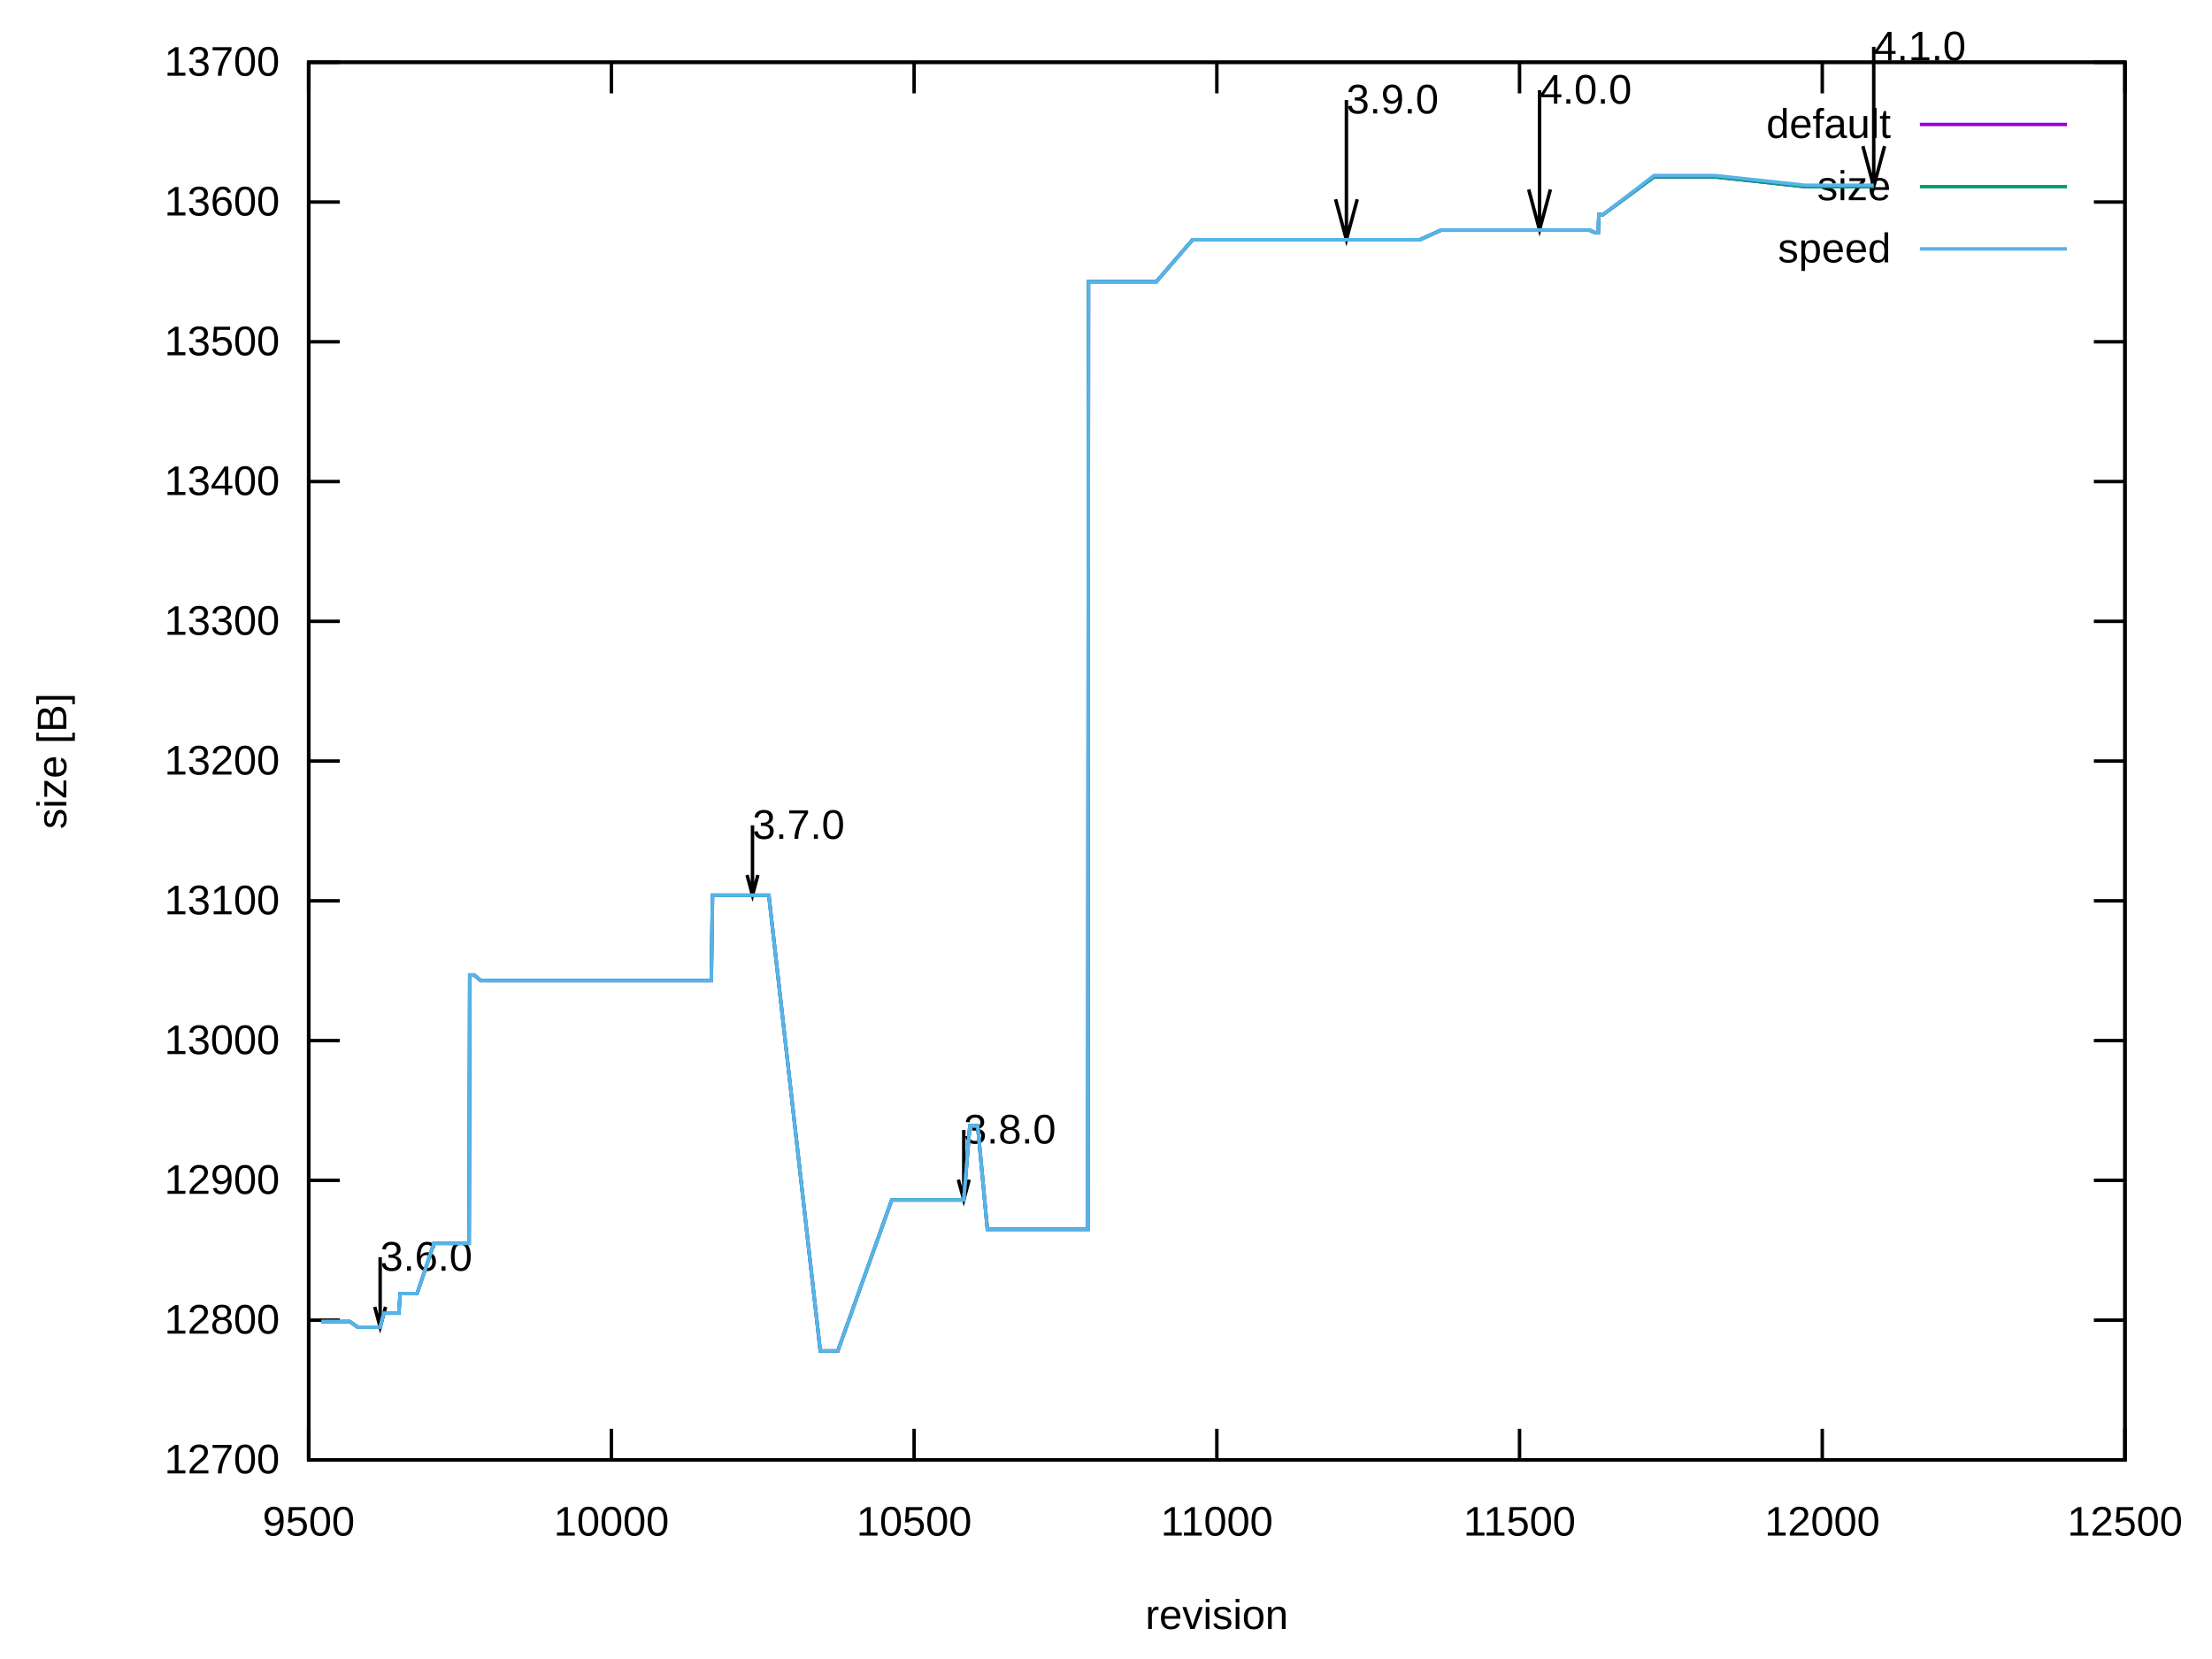
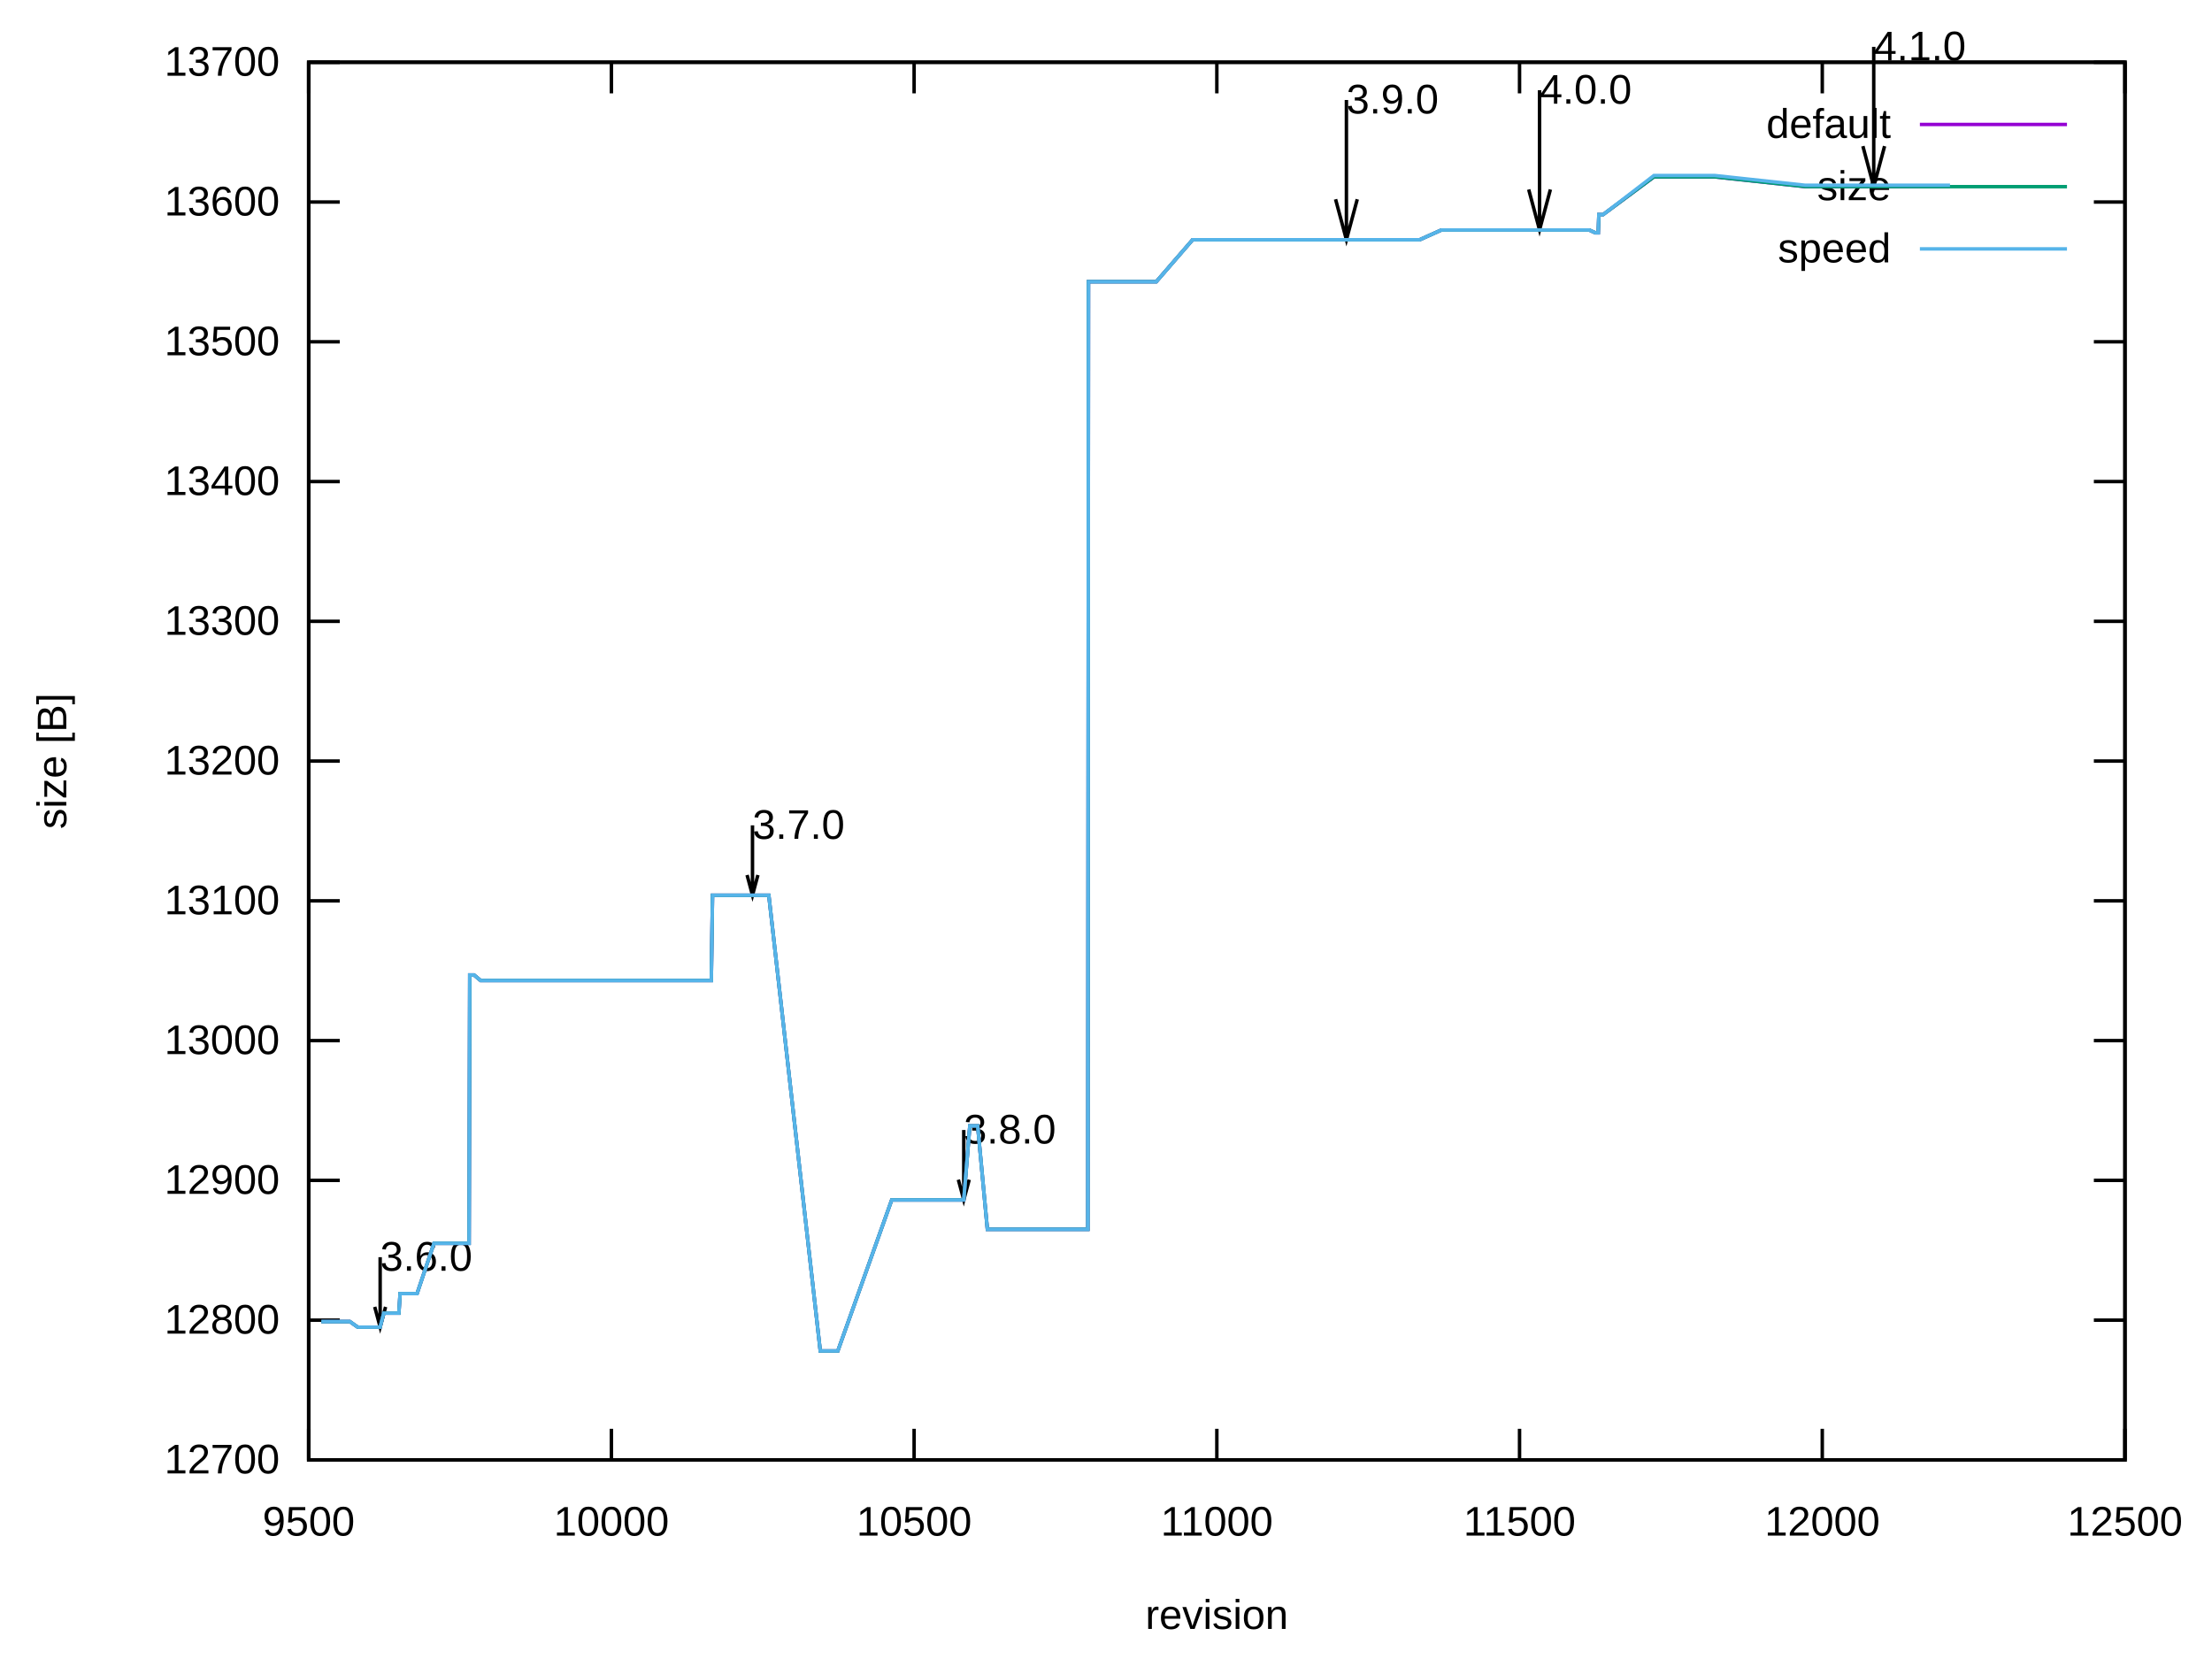
<svg xmlns="http://www.w3.org/2000/svg" xmlns:xlink="http://www.w3.org/1999/xlink" width="640" height="480" viewBox="0 0 640 480">
  <g id="gnuplot_canvas">
    <rect x="0" y="0" width="640" height="480" fill="none" />
    <defs>
      <circle id="gpDot" r="0.5" stroke-width="0.5" stroke="currentColor" />
      <path id="gpPt0" stroke-width="0.222" stroke="currentColor" d="M-1,0 h2 M0,-1 v2" />
      <path id="gpPt1" stroke-width="0.222" stroke="currentColor" d="M-1,-1 L1,1 M1,-1 L-1,1" />
      <path id="gpPt2" stroke-width="0.222" stroke="currentColor" d="M-1,0 L1,0 M0,-1 L0,1 M-1,-1 L1,1 M-1,1 L1,-1" />
      <rect id="gpPt3" stroke-width="0.222" stroke="currentColor" x="-1" y="-1" width="2" height="2" />
      <rect id="gpPt4" stroke-width="0.222" stroke="currentColor" fill="currentColor" x="-1" y="-1" width="2" height="2" />
      <circle id="gpPt5" stroke-width="0.222" stroke="currentColor" cx="0" cy="0" r="1" />
      <use xlink:href="#gpPt5" id="gpPt6" fill="currentColor" stroke="none" />
      <path id="gpPt7" stroke-width="0.222" stroke="currentColor" d="M0,-1.33 L-1.33,0.67 L1.33,0.67 z" />
      <use xlink:href="#gpPt7" id="gpPt8" fill="currentColor" stroke="none" />
      <use xlink:href="#gpPt7" id="gpPt9" stroke="currentColor" transform="rotate(180)" />
      <use xlink:href="#gpPt9" id="gpPt10" fill="currentColor" stroke="none" />
      <use xlink:href="#gpPt3" id="gpPt11" stroke="currentColor" transform="rotate(45)" />
      <use xlink:href="#gpPt11" id="gpPt12" fill="currentColor" stroke="none" />
      <path id="gpPt13" stroke-width="0.222" stroke="currentColor" d="M0,1.330 L1.265,0.411 L0.782,-1.067 L-0.782,-1.076 L-1.265,0.411 z" />
      <use xlink:href="#gpPt13" id="gpPt14" fill="currentColor" stroke="none" />
      <filter id="textbox" filterUnits="objectBoundingBox" x="0" y="0" height="1" width="1">
        <feFlood flood-color="white" flood-opacity="1" result="bgnd" />
        <feComposite in="SourceGraphic" in2="bgnd" operator="atop" />
      </filter>
      <filter id="greybox" filterUnits="objectBoundingBox" x="0" y="0" height="1" width="1">
        <feFlood flood-color="lightgrey" flood-opacity="1" result="grey" />
        <feComposite in="SourceGraphic" in2="grey" operator="atop" />
      </filter>
    </defs>
    <g fill="none" color="white" stroke="currentColor" stroke-width="1.00" stroke-linecap="butt" stroke-linejoin="miter">
</g>
    <g fill="none" color="black" stroke="currentColor" stroke-width="1.00" stroke-linecap="butt" stroke-linejoin="miter">
      <path stroke="black" d="M89.31,422.40 L98.31,422.40 M614.82,422.40 L605.82,422.40  " />
      <g transform="translate(80.92,426.30)" stroke="none" fill="black" font-family="Arial" font-size="12.00" text-anchor="end">
        <text>
          <tspan font-family="Arial"> 12700</tspan>
        </text>
      </g>
    </g>
    <g fill="none" color="black" stroke="currentColor" stroke-width="1.00" stroke-linecap="butt" stroke-linejoin="miter">
      <path stroke="black" d="M89.31,381.96 L98.31,381.96 M614.82,381.96 L605.82,381.96  " />
      <g transform="translate(80.92,385.86)" stroke="none" fill="black" font-family="Arial" font-size="12.00" text-anchor="end">
        <text>
          <tspan font-family="Arial"> 12800</tspan>
        </text>
      </g>
    </g>
    <g fill="none" color="black" stroke="currentColor" stroke-width="1.00" stroke-linecap="butt" stroke-linejoin="miter">
      <path stroke="black" d="M89.31,341.52 L98.31,341.52 M614.82,341.52 L605.82,341.52  " />
      <g transform="translate(80.92,345.42)" stroke="none" fill="black" font-family="Arial" font-size="12.00" text-anchor="end">
        <text>
          <tspan font-family="Arial"> 12900</tspan>
        </text>
      </g>
    </g>
    <g fill="none" color="black" stroke="currentColor" stroke-width="1.00" stroke-linecap="butt" stroke-linejoin="miter">
      <path stroke="black" d="M89.31,301.08 L98.31,301.08 M614.82,301.08 L605.82,301.08  " />
      <g transform="translate(80.92,304.98)" stroke="none" fill="black" font-family="Arial" font-size="12.00" text-anchor="end">
        <text>
          <tspan font-family="Arial"> 13000</tspan>
        </text>
      </g>
    </g>
    <g fill="none" color="black" stroke="currentColor" stroke-width="1.00" stroke-linecap="butt" stroke-linejoin="miter">
      <path stroke="black" d="M89.31,260.64 L98.31,260.64 M614.82,260.64 L605.82,260.64  " />
      <g transform="translate(80.92,264.54)" stroke="none" fill="black" font-family="Arial" font-size="12.00" text-anchor="end">
        <text>
          <tspan font-family="Arial"> 13100</tspan>
        </text>
      </g>
    </g>
    <g fill="none" color="black" stroke="currentColor" stroke-width="1.00" stroke-linecap="butt" stroke-linejoin="miter">
      <path stroke="black" d="M89.31,220.20 L98.31,220.20 M614.82,220.20 L605.82,220.20  " />
      <g transform="translate(80.92,224.10)" stroke="none" fill="black" font-family="Arial" font-size="12.00" text-anchor="end">
        <text>
          <tspan font-family="Arial"> 13200</tspan>
        </text>
      </g>
    </g>
    <g fill="none" color="black" stroke="currentColor" stroke-width="1.00" stroke-linecap="butt" stroke-linejoin="miter">
      <path stroke="black" d="M89.31,179.77 L98.31,179.77 M614.82,179.77 L605.82,179.77  " />
      <g transform="translate(80.92,183.67)" stroke="none" fill="black" font-family="Arial" font-size="12.00" text-anchor="end">
        <text>
          <tspan font-family="Arial"> 13300</tspan>
        </text>
      </g>
    </g>
    <g fill="none" color="black" stroke="currentColor" stroke-width="1.00" stroke-linecap="butt" stroke-linejoin="miter">
      <path stroke="black" d="M89.31,139.33 L98.31,139.33 M614.82,139.33 L605.82,139.33  " />
      <g transform="translate(80.92,143.23)" stroke="none" fill="black" font-family="Arial" font-size="12.00" text-anchor="end">
        <text>
          <tspan font-family="Arial"> 13400</tspan>
        </text>
      </g>
    </g>
    <g fill="none" color="black" stroke="currentColor" stroke-width="1.00" stroke-linecap="butt" stroke-linejoin="miter">
      <path stroke="black" d="M89.31,98.89 L98.31,98.89 M614.82,98.89 L605.82,98.89  " />
      <g transform="translate(80.92,102.79)" stroke="none" fill="black" font-family="Arial" font-size="12.00" text-anchor="end">
        <text>
          <tspan font-family="Arial"> 13500</tspan>
        </text>
      </g>
    </g>
    <g fill="none" color="black" stroke="currentColor" stroke-width="1.00" stroke-linecap="butt" stroke-linejoin="miter">
      <path stroke="black" d="M89.31,58.45 L98.31,58.45 M614.82,58.45 L605.82,58.45  " />
      <g transform="translate(80.92,62.35)" stroke="none" fill="black" font-family="Arial" font-size="12.00" text-anchor="end">
        <text>
          <tspan font-family="Arial"> 13600</tspan>
        </text>
      </g>
    </g>
    <g fill="none" color="black" stroke="currentColor" stroke-width="1.00" stroke-linecap="butt" stroke-linejoin="miter">
      <path stroke="black" d="M89.31,18.01 L98.31,18.01 M614.82,18.01 L605.82,18.01  " />
      <g transform="translate(80.92,21.91)" stroke="none" fill="black" font-family="Arial" font-size="12.00" text-anchor="end">
        <text>
          <tspan font-family="Arial"> 13700</tspan>
        </text>
      </g>
    </g>
    <g fill="none" color="black" stroke="currentColor" stroke-width="1.00" stroke-linecap="butt" stroke-linejoin="miter">
      <path stroke="black" d="M89.31,422.40 L89.31,413.40 M89.31,18.01 L89.31,27.01  " />
      <g transform="translate(89.31,444.30)" stroke="none" fill="black" font-family="Arial" font-size="12.00" text-anchor="middle">
        <text>
          <tspan font-family="Arial"> 9500</tspan>
        </text>
      </g>
    </g>
    <g fill="none" color="black" stroke="currentColor" stroke-width="1.00" stroke-linecap="butt" stroke-linejoin="miter">
      <path stroke="black" d="M176.90,422.40 L176.90,413.40 M176.90,18.01 L176.90,27.01  " />
      <g transform="translate(176.90,444.30)" stroke="none" fill="black" font-family="Arial" font-size="12.00" text-anchor="middle">
        <text>
          <tspan font-family="Arial"> 10000</tspan>
        </text>
      </g>
    </g>
    <g fill="none" color="black" stroke="currentColor" stroke-width="1.00" stroke-linecap="butt" stroke-linejoin="miter">
      <path stroke="black" d="M264.48,422.40 L264.48,413.40 M264.48,18.01 L264.48,27.01  " />
      <g transform="translate(264.48,444.30)" stroke="none" fill="black" font-family="Arial" font-size="12.00" text-anchor="middle">
        <text>
          <tspan font-family="Arial"> 10500</tspan>
        </text>
      </g>
    </g>
    <g fill="none" color="black" stroke="currentColor" stroke-width="1.00" stroke-linecap="butt" stroke-linejoin="miter">
      <path stroke="black" d="M352.07,422.40 L352.07,413.40 M352.07,18.01 L352.07,27.01  " />
      <g transform="translate(352.07,444.30)" stroke="none" fill="black" font-family="Arial" font-size="12.00" text-anchor="middle">
        <text>
          <tspan font-family="Arial"> 11000</tspan>
        </text>
      </g>
    </g>
    <g fill="none" color="black" stroke="currentColor" stroke-width="1.00" stroke-linecap="butt" stroke-linejoin="miter">
      <path stroke="black" d="M439.65,422.40 L439.65,413.40 M439.65,18.01 L439.65,27.01  " />
      <g transform="translate(439.65,444.30)" stroke="none" fill="black" font-family="Arial" font-size="12.00" text-anchor="middle">
        <text>
          <tspan font-family="Arial"> 11500</tspan>
        </text>
      </g>
    </g>
    <g fill="none" color="black" stroke="currentColor" stroke-width="1.00" stroke-linecap="butt" stroke-linejoin="miter">
      <path stroke="black" d="M527.24,422.40 L527.24,413.40 M527.24,18.01 L527.24,27.01  " />
      <g transform="translate(527.24,444.30)" stroke="none" fill="black" font-family="Arial" font-size="12.00" text-anchor="middle">
        <text>
          <tspan font-family="Arial"> 12000</tspan>
        </text>
      </g>
    </g>
    <g fill="none" color="black" stroke="currentColor" stroke-width="1.00" stroke-linecap="butt" stroke-linejoin="miter">
      <path stroke="black" d="M614.82,422.40 L614.82,413.40 M614.82,18.01 L614.82,27.01  " />
      <g transform="translate(614.82,444.30)" stroke="none" fill="black" font-family="Arial" font-size="12.00" text-anchor="middle">
        <text>
          <tspan font-family="Arial"> 12500</tspan>
        </text>
      </g>
    </g>
    <g fill="none" color="black" stroke="currentColor" stroke-width="1.00" stroke-linecap="butt" stroke-linejoin="miter">
</g>
    <g fill="none" color="black" stroke="currentColor" stroke-width="1.00" stroke-linecap="butt" stroke-linejoin="miter">
      <path stroke="black" d="M89.31,18.01 L89.31,422.40 L614.82,422.40 L614.82,18.01 L89.31,18.01 Z  " />
      <g transform="translate(109.98,367.66)" stroke="none" fill="black" font-family="Arial" font-size="12.00" text-anchor="start">
        <text>
          <tspan font-family="Arial">3.6.0</tspan>
        </text>
      </g>
      <g transform="translate(217.71,242.71)" stroke="none" fill="black" font-family="Arial" font-size="12.00" text-anchor="start">
        <text>
          <tspan font-family="Arial">3.7.0</tspan>
        </text>
      </g>
      <g transform="translate(278.84,330.86)" stroke="none" fill="black" font-family="Arial" font-size="12.00" text-anchor="start">
        <text>
          <tspan font-family="Arial">3.8.0</tspan>
        </text>
      </g>
      <g transform="translate(389.55,32.83)" stroke="none" fill="black" font-family="Arial" font-size="12.00" text-anchor="start">
        <text>
          <tspan font-family="Arial">3.9.0</tspan>
        </text>
      </g>
      <g transform="translate(445.43,30.00)" stroke="none" fill="black" font-family="Arial" font-size="12.00" text-anchor="start">
        <text>
          <tspan font-family="Arial">4.0.0</tspan>
        </text>
      </g>
      <g transform="translate(542.12,17.46)" stroke="none" fill="black" font-family="Arial" font-size="12.00" text-anchor="start">
        <text>
          <tspan font-family="Arial">4.1.0</tspan>
        </text>
      </g>
      <path stroke="black" d="M108.42,378.12 L109.99,383.97 L111.56,378.12 M109.99,363.75 L109.99,383.97 M216.15,253.17 L217.72,259.02 L219.29,253.17   M217.72,238.80 L217.72,259.02 M277.28,341.32 L278.85,347.17 L280.42,341.32 M278.85,326.95 L278.85,347.17 M386.42,57.65   L389.56,69.36 L392.70,57.65 M389.56,28.92 L389.56,69.36 M442.30,54.82 L445.44,66.53 L448.58,54.82 M445.44,26.09   L445.44,66.53 M538.99,42.28 L542.13,53.99 L545.27,42.28 M542.13,13.55 L542.13,53.99  " />
    </g>
    <g fill="none" color="black" stroke="currentColor" stroke-width="1.00" stroke-linecap="butt" stroke-linejoin="miter">
      <g transform="translate(19.18,220.21) rotate(270)" stroke="none" fill="black" font-family="Arial" font-size="12.00" text-anchor="middle">
        <text>
          <tspan font-family="Arial">size [B]</tspan>
        </text>
      </g>
    </g>
    <g fill="none" color="black" stroke="currentColor" stroke-width="1.00" stroke-linecap="butt" stroke-linejoin="miter">
      <g transform="translate(352.06,471.30)" stroke="none" fill="black" font-family="Arial" font-size="12.00" text-anchor="middle">
        <text>
          <tspan font-family="Arial">revision</tspan>
        </text>
      </g>
    </g>
    <g fill="none" color="black" stroke="currentColor" stroke-width="1.00" stroke-linecap="butt" stroke-linejoin="miter">
</g>
    <g id="gnuplot_plot_1">
      <g fill="none" color="black" stroke="currentColor" stroke-width="1.00" stroke-linecap="butt" stroke-linejoin="miter">
        <g transform="translate(547.09,39.91)" stroke="none" fill="black" font-family="Arial" font-size="12.00" text-anchor="end">
          <text>
            <tspan font-family="Arial">default</tspan>
          </text>
        </g>
      </g>
      <g fill="none" color="black" stroke="currentColor" stroke-width="1.00" stroke-linecap="butt" stroke-linejoin="miter">
-         <path stroke="rgb(148,   0, 211)" d="M555.48,36.01 L598.04,36.01 M92.99,382.37 L96.32,382.37 L98.07,382.37 L101.22,382.37 L103.50,383.98 L104.90,383.98   L106.13,383.98 L107.00,383.98 L107.18,383.98 L107.35,383.98 L107.53,383.98 L109.98,383.98 L111.03,379.94 L112.43,379.94   L112.96,379.94 L113.13,379.94 L113.31,379.94 L113.48,379.94 L113.83,379.94 L114.71,379.94 L114.88,379.94 L115.41,379.94   L115.76,374.28 L116.11,374.28 L116.29,374.28 L117.16,374.28 L117.69,374.28 L118.04,374.28 L118.21,374.28 L118.39,374.28   L120.67,374.28 L125.57,359.72 L129.60,359.72 L131.35,359.72 L132.58,359.72 L133.28,359.72 L135.03,359.72 L135.55,359.72   L135.73,359.72 L135.91,282.08 L136.08,282.08 L137.13,282.08 L139.06,283.69 L140.11,283.69 L140.28,283.69 L140.63,283.69   L141.34,283.69 L142.39,283.69 L143.09,283.69 L143.26,283.69 L144.49,283.69 L145.01,283.69 L145.19,283.69 L145.36,283.69   L147.12,283.69 L147.47,283.69 L148.17,283.69 L155.70,283.69 L167.96,283.69 L168.66,283.69 L169.01,283.69 L169.19,283.69   L170.06,283.69 L170.24,283.69 L170.59,283.69 L170.76,283.69 L171.46,283.69 L172.69,283.69 L174.09,283.69 L175.84,283.69   L176.37,283.69 L176.90,283.69 L179.87,283.69 L185.30,283.69 L187.05,283.69 L188.98,283.69 L189.51,283.69 L190.38,283.69   L190.91,283.69 L195.81,283.69 L198.62,283.69 L202.64,283.69 L205.45,283.69 L205.80,283.69 L206.15,259.03 L207.37,259.03   L208.60,259.03 L208.78,259.03 L209.30,259.03 L210.53,259.03 L213.51,259.03 L213.86,259.03 L222.44,259.03 L237.33,390.86   L238.03,390.86 L238.20,390.86 L241.01,390.86 L241.18,390.86 L242.41,390.86 L258.00,347.18 L263.60,347.18 L266.23,347.18   L271.49,347.18 L274.64,347.18 L278.84,347.18 L280.60,325.75 L282.17,325.75 L282.87,325.75 L285.68,355.68 L289.00,355.68   L289.88,355.68 L291.81,355.68 L292.51,355.68 L293.91,355.68 L296.36,355.68 L312.65,355.68 L313.88,355.68 L314.58,355.68   L314.75,355.68 L314.93,81.50 L315.28,81.50 L317.03,81.50 L334.55,81.50 L345.06,69.37 L347.51,69.37 L367.30,69.37   L369.58,69.37 L378.34,69.37 L389.55,69.37 L397.61,69.37 L409.87,69.37 L410.75,69.37 L417.05,66.54 L428.26,66.54   L428.79,66.54 L430.37,66.54 L440.88,66.54 L441.23,66.54 L445.43,66.54 L454.71,66.54 L459.62,66.54 L459.79,66.54   L461.55,67.35 L462.42,67.35 L462.60,62.09 L463.65,62.09 L463.82,62.09 L478.54,51.17 L496.05,51.17 L522.33,54.00   L542.12,54.00  " />
+         <path stroke="rgb(148,   0, 211)" d="M555.48,36.01 L598.04,36.01 M92.99,382.37 L96.32,382.37 L98.07,382.37 L101.22,382.37 L103.50,383.98 L104.90,383.98   L106.13,383.98 L107.00,383.98 L107.18,383.98 L107.35,383.98 L107.53,383.98 L109.98,383.98 L111.03,379.94 L112.43,379.94   L112.96,379.94 L113.13,379.94 L113.31,379.94 L113.48,379.94 L113.83,379.94 L114.71,379.94 L114.88,379.94 L115.41,379.94   L115.76,374.28 L116.11,374.28 L116.29,374.28 L117.16,374.28 L117.69,374.28 L118.04,374.28 L118.21,374.28 L118.39,374.28   L120.67,374.28 L125.57,359.72 L129.60,359.72 L131.35,359.72 L132.58,359.72 L133.28,359.72 L135.03,359.72 L135.55,359.72   L135.73,359.72 L135.91,282.08 L136.08,282.08 L137.13,282.08 L139.06,283.69 L140.11,283.69 L140.28,283.69 L140.63,283.69   L141.34,283.69 L142.39,283.69 L143.09,283.69 L143.26,283.69 L144.49,283.69 L145.01,283.69 L145.19,283.69 L145.36,283.69   L147.12,283.69 L147.47,283.69 L148.17,283.69 L155.70,283.69 L167.96,283.69 L168.66,283.69 L169.01,283.69 L169.19,283.69   L170.06,283.69 L170.24,283.69 L170.59,283.69 L170.76,283.69 L171.46,283.69 L172.69,283.69 L174.09,283.69 L175.84,283.69   L176.37,283.69 L176.90,283.69 L179.87,283.69 L185.30,283.69 L187.05,283.69 L188.98,283.69 L189.51,283.69 L190.38,283.69   L190.91,283.69 L195.81,283.69 L198.62,283.69 L202.64,283.69 L205.45,283.69 L205.80,283.69 L206.15,259.03 L207.37,259.03   L208.60,259.03 L208.78,259.03 L209.30,259.03 L210.53,259.03 L213.51,259.03 L213.86,259.03 L222.44,259.03 L237.33,390.86   L238.03,390.86 L238.20,390.86 L241.01,390.86 L241.18,390.86 L242.41,390.86 L258.00,347.18 L263.60,347.18 L266.23,347.18   L271.49,347.18 L274.64,347.18 L278.84,347.18 L280.60,325.75 L282.17,325.75 L282.87,325.75 L285.68,355.68 L289.00,355.68   L289.88,355.68 L291.81,355.68 L292.51,355.68 L293.91,355.68 L296.36,355.68 L312.65,355.68 L313.88,355.68 L314.58,355.68   L314.75,355.68 L314.93,81.50 L315.28,81.50 L317.03,81.50 L334.55,81.50 L345.06,69.37 L347.51,69.37 L367.30,69.37   L369.58,69.37 L378.34,69.37 L389.55,69.37 L397.61,69.37 L409.87,69.37 L410.75,69.37 L417.05,66.54 L428.26,66.54   L428.79,66.54 L430.37,66.54 L440.88,66.54 L441.23,66.54 L445.43,66.54 L454.71,66.54 L459.62,66.54 L459.79,66.54   L461.55,67.35 L462.42,67.35 L462.60,62.09 L463.65,62.09 L463.82,62.09 L478.54,51.17 L496.05,51.17 L522.33,54.00   L542.12,54.00 L548.43,54.00 L552.81,54.00 L555.09,54.00 L557.36,54.00 L564.20,54.00  " />
      </g>
    </g>
    <g id="gnuplot_plot_2">
      <g fill="none" color="black" stroke="currentColor" stroke-width="1.00" stroke-linecap="butt" stroke-linejoin="miter">
        <g transform="translate(547.09,57.91)" stroke="none" fill="black" font-family="Arial" font-size="12.00" text-anchor="end">
          <text>
            <tspan font-family="Arial">size</tspan>
          </text>
        </g>
      </g>
      <g fill="none" color="black" stroke="currentColor" stroke-width="1.00" stroke-linecap="butt" stroke-linejoin="miter">
-         <path stroke="rgb(  0, 158, 115)" d="M555.48,54.01 L598.04,54.01 M92.99,382.37 L96.32,382.37 L98.07,382.37 L101.22,382.37 L103.50,383.98 L104.90,383.98   L106.13,383.98 L107.00,383.98 L107.18,383.98 L107.35,383.98 L107.53,383.98 L109.98,383.98 L111.03,379.94 L112.43,379.94   L112.96,379.94 L113.13,379.94 L113.31,379.94 L113.48,379.94 L113.83,379.94 L114.71,379.94 L114.88,379.94 L115.41,379.94   L115.76,374.28 L116.11,374.28 L116.29,374.28 L117.16,374.28 L117.69,374.28 L118.04,374.28 L118.21,374.28 L118.39,374.28   L120.67,374.28 L125.57,359.72 L129.60,359.72 L131.35,359.72 L132.58,359.72 L133.28,359.72 L135.03,359.72 L135.55,359.72   L135.73,359.72 L135.91,282.08 L136.08,282.08 L137.13,282.08 L139.06,283.69 L140.11,283.69 L140.28,283.69 L140.63,283.69   L141.34,283.69 L142.39,283.69 L143.09,283.69 L143.26,283.69 L144.49,283.69 L145.01,283.69 L145.19,283.69 L145.36,283.69   L147.12,283.69 L147.47,283.69 L148.17,283.69 L155.70,283.69 L167.96,283.69 L168.66,283.69 L169.01,283.69 L169.19,283.69   L170.06,283.69 L170.24,283.69 L170.59,283.69 L170.76,283.69 L171.46,283.69 L172.69,283.69 L174.09,283.69 L175.84,283.69   L176.37,283.69 L176.90,283.69 L179.87,283.69 L185.30,283.69 L187.05,283.69 L188.98,283.69 L189.51,283.69 L190.38,283.69   L190.91,283.69 L195.81,283.69 L198.62,283.69 L202.64,283.69 L205.45,283.69 L205.80,283.69 L206.15,259.03 L207.37,259.03   L208.60,259.03 L208.78,259.03 L209.30,259.03 L210.53,259.03 L213.51,259.03 L213.86,259.03 L222.44,259.03 L237.33,390.86   L238.03,390.86 L238.20,390.86 L241.01,390.86 L241.18,390.86 L242.41,390.86 L258.00,347.18 L263.60,347.18 L266.23,347.18   L271.49,347.18 L274.64,347.18 L278.84,347.18 L280.60,325.75 L282.17,325.75 L282.87,325.75 L285.68,355.68 L289.00,355.68   L289.88,355.68 L291.81,355.68 L292.51,355.68 L293.91,355.68 L296.36,355.68 L312.65,355.68 L313.88,355.68 L314.58,355.68   L314.75,355.68 L314.93,81.50 L315.28,81.50 L317.03,81.50 L334.55,81.50 L345.06,69.37 L347.51,69.37 L367.30,69.37   L369.58,69.37 L378.34,69.37 L389.55,69.37 L397.61,69.37 L409.87,69.37 L410.75,69.37 L417.05,66.54 L428.26,66.54   L428.79,66.54 L430.37,66.54 L440.88,66.54 L441.23,66.54 L445.43,66.54 L454.71,66.54 L459.62,66.54 L459.79,66.54   L461.55,67.35 L462.42,67.35 L462.60,62.09 L463.65,62.09 L463.82,62.09 L478.54,51.17 L496.05,51.17 L522.33,54.00   L542.12,54.00  " />
+         <path stroke="rgb(  0, 158, 115)" d="M555.48,54.01 L598.04,54.01 M92.99,382.37 L96.32,382.37 L98.07,382.37 L101.22,382.37 L103.50,383.98 L104.90,383.98   L106.13,383.98 L107.00,383.98 L107.18,383.98 L107.35,383.98 L107.53,383.98 L109.98,383.98 L111.03,379.94 L112.43,379.94   L112.96,379.94 L113.13,379.94 L113.31,379.94 L113.48,379.94 L113.83,379.94 L114.71,379.94 L114.88,379.94 L115.41,379.94   L115.76,374.28 L116.11,374.28 L116.29,374.28 L117.16,374.28 L117.69,374.28 L118.04,374.28 L118.21,374.28 L118.39,374.28   L120.67,374.28 L125.57,359.72 L129.60,359.72 L131.35,359.72 L132.58,359.72 L133.28,359.72 L135.03,359.72 L135.55,359.72   L135.73,359.72 L135.91,282.08 L136.08,282.08 L137.13,282.08 L139.06,283.69 L140.11,283.69 L140.28,283.69 L140.63,283.69   L141.34,283.69 L142.39,283.69 L143.09,283.69 L143.26,283.69 L144.49,283.69 L145.01,283.69 L145.19,283.69 L145.36,283.69   L147.12,283.69 L147.47,283.69 L148.17,283.69 L155.70,283.69 L167.96,283.69 L168.66,283.69 L169.01,283.69 L169.19,283.69   L170.06,283.69 L170.24,283.69 L170.59,283.69 L170.76,283.69 L171.46,283.69 L172.69,283.69 L174.09,283.69 L175.84,283.69   L176.37,283.69 L176.90,283.69 L179.87,283.69 L185.30,283.69 L187.05,283.69 L188.98,283.69 L189.51,283.69 L190.38,283.69   L190.91,283.69 L195.81,283.69 L198.62,283.69 L202.64,283.69 L205.45,283.69 L205.80,283.69 L206.15,259.03 L207.37,259.03   L208.60,259.03 L208.78,259.03 L209.30,259.03 L210.53,259.03 L213.51,259.03 L213.86,259.03 L222.44,259.03 L237.33,390.86   L238.03,390.86 L238.20,390.86 L241.01,390.86 L241.18,390.86 L242.41,390.86 L258.00,347.18 L263.60,347.18 L266.23,347.18   L271.49,347.18 L274.64,347.18 L278.84,347.18 L280.60,325.75 L282.17,325.75 L282.87,325.75 L285.68,355.68 L289.00,355.68   L289.88,355.68 L291.81,355.68 L292.51,355.68 L293.91,355.68 L296.36,355.68 L312.65,355.68 L313.88,355.68 L314.58,355.68   L314.75,355.68 L314.93,81.50 L315.28,81.50 L317.03,81.50 L334.55,81.50 L345.06,69.37 L347.51,69.37 L367.30,69.37   L369.58,69.37 L378.34,69.37 L389.55,69.37 L397.61,69.37 L409.87,69.37 L410.75,69.37 L417.05,66.54 L428.26,66.54   L428.79,66.54 L430.37,66.54 L440.88,66.54 L441.23,66.54 L445.43,66.54 L454.71,66.54 L459.62,66.54 L459.79,66.54   L461.55,67.35 L462.42,67.35 L462.60,62.09 L463.65,62.09 L463.82,62.09 L478.54,51.17 L496.05,51.17 L522.33,54.00   L542.12,54.00 L548.43,54.00 L552.81,54.00 L555.09,54.00 L557.36,54.00 L564.20,54.00  " />
      </g>
    </g>
    <g id="gnuplot_plot_3">
      <g fill="none" color="black" stroke="currentColor" stroke-width="1.00" stroke-linecap="butt" stroke-linejoin="miter">
        <g transform="translate(547.09,75.91)" stroke="none" fill="black" font-family="Arial" font-size="12.00" text-anchor="end">
          <text>
            <tspan font-family="Arial">speed</tspan>
          </text>
        </g>
      </g>
      <g fill="none" color="black" stroke="currentColor" stroke-width="1.00" stroke-linecap="butt" stroke-linejoin="miter">
-         <path stroke="rgb( 86, 180, 233)" d="M555.48,72.01 L598.04,72.01 M92.99,382.37 L96.32,382.37 L98.07,382.37 L101.22,382.37 L103.50,383.98 L104.90,383.98   L106.13,383.98 L107.00,383.98 L107.18,383.98 L107.35,383.98 L107.53,383.98 L109.98,383.98 L111.03,379.94 L112.43,379.94   L112.96,379.94 L113.13,379.94 L113.31,379.94 L113.48,379.94 L113.83,379.94 L114.71,379.94 L114.88,379.94 L115.41,379.94   L115.76,374.28 L116.11,374.28 L116.29,374.28 L117.16,374.28 L117.69,374.28 L118.04,374.28 L118.21,374.28 L118.39,374.28   L120.67,374.28 L125.57,359.72 L129.60,359.72 L131.35,359.72 L132.58,359.72 L133.28,359.72 L135.03,359.72 L135.55,359.72   L135.73,359.72 L135.91,282.08 L136.08,282.08 L137.13,282.08 L139.06,283.69 L140.11,283.69 L140.28,283.69 L140.63,283.69   L141.34,283.69 L142.39,283.69 L143.09,283.69 L143.26,283.69 L144.49,283.69 L145.01,283.69 L145.19,283.69 L145.36,283.69   L147.12,283.69 L147.47,283.69 L148.17,283.69 L155.70,283.69 L167.96,283.69 L168.66,283.69 L169.01,283.69 L169.19,283.69   L170.06,283.69 L170.24,283.69 L170.59,283.69 L170.76,283.69 L171.46,283.69 L172.69,283.69 L174.09,283.69 L175.84,283.69   L176.37,283.69 L176.90,283.69 L179.87,283.69 L185.30,283.69 L187.05,283.69 L188.98,283.69 L189.51,283.69 L190.38,283.69   L190.91,283.69 L195.81,283.69 L198.62,283.69 L202.64,283.69 L205.45,283.69 L205.80,283.69 L206.15,259.03 L207.37,259.03   L208.60,259.03 L208.78,259.03 L209.30,259.03 L210.53,259.03 L213.51,259.03 L213.86,259.03 L222.44,259.03 L237.33,390.86   L238.03,390.86 L238.20,390.86 L241.01,390.86 L241.18,390.86 L242.41,390.86 L258.00,347.18 L263.60,347.18 L266.23,347.18   L271.49,347.18 L274.64,347.18 L278.84,347.18 L280.60,325.75 L282.17,325.75 L282.87,325.75 L285.68,355.68 L289.00,355.68   L289.88,355.68 L291.81,355.68 L292.51,355.68 L293.91,355.68 L296.36,355.68 L312.65,355.68 L313.88,355.68 L314.58,355.68   L314.75,355.68 L314.93,81.50 L315.28,81.50 L317.03,81.50 L334.55,81.50 L345.06,69.37 L347.51,69.37 L367.30,69.37   L369.58,69.37 L378.34,69.37 L389.55,69.37 L397.61,69.37 L409.87,69.37 L410.75,69.37 L417.05,66.54 L428.26,66.54   L428.79,66.54 L430.37,66.54 L440.88,66.54 L441.23,66.54 L445.43,66.54 L454.71,66.54 L459.62,66.54 L459.79,66.54   L461.55,67.35 L462.42,67.35 L462.60,62.09 L463.65,62.09 L463.82,62.09 L478.54,50.77 L496.05,50.77 L522.33,53.60   L542.12,53.60  " />
+         <path stroke="rgb( 86, 180, 233)" d="M555.48,72.01 L598.04,72.01 M92.99,382.37 L96.32,382.37 L98.07,382.37 L101.22,382.37 L103.50,383.98 L104.90,383.98   L106.13,383.98 L107.00,383.98 L107.18,383.98 L107.35,383.98 L107.53,383.98 L109.98,383.98 L111.03,379.94 L112.43,379.94   L112.96,379.94 L113.13,379.94 L113.31,379.94 L113.48,379.94 L113.83,379.94 L114.71,379.94 L114.88,379.94 L115.41,379.94   L115.76,374.28 L116.11,374.28 L116.29,374.28 L117.16,374.28 L117.69,374.28 L118.04,374.28 L118.21,374.28 L118.39,374.28   L120.67,374.28 L125.57,359.72 L129.60,359.72 L131.35,359.72 L132.58,359.72 L133.28,359.72 L135.03,359.72 L135.55,359.72   L135.73,359.72 L135.91,282.08 L136.08,282.08 L137.13,282.08 L139.06,283.69 L140.11,283.69 L140.28,283.69 L140.63,283.69   L141.34,283.69 L142.39,283.69 L143.09,283.69 L143.26,283.69 L144.49,283.69 L145.01,283.69 L145.19,283.69 L145.36,283.69   L147.12,283.69 L147.47,283.69 L148.17,283.69 L155.70,283.69 L167.96,283.69 L168.66,283.69 L169.01,283.69 L169.19,283.69   L170.06,283.69 L170.24,283.69 L170.59,283.69 L170.76,283.69 L171.46,283.69 L172.69,283.69 L174.09,283.69 L175.84,283.69   L176.37,283.69 L176.90,283.69 L179.87,283.69 L185.30,283.69 L187.05,283.69 L188.98,283.69 L189.51,283.69 L190.38,283.69   L190.91,283.69 L195.81,283.69 L198.62,283.69 L202.64,283.69 L205.45,283.69 L205.80,283.69 L206.15,259.03 L207.37,259.03   L208.60,259.03 L208.78,259.03 L209.30,259.03 L210.53,259.03 L213.51,259.03 L213.86,259.03 L222.44,259.03 L237.33,390.86   L238.03,390.86 L238.20,390.86 L241.01,390.86 L241.18,390.86 L242.41,390.86 L258.00,347.18 L263.60,347.18 L266.23,347.18   L271.49,347.18 L274.64,347.18 L278.84,347.18 L280.60,325.75 L282.17,325.75 L282.87,325.75 L285.68,355.68 L289.00,355.68   L289.88,355.68 L291.81,355.68 L292.51,355.68 L293.91,355.68 L296.36,355.68 L312.65,355.68 L313.88,355.68 L314.58,355.68   L314.75,355.68 L314.93,81.50 L315.28,81.50 L317.03,81.50 L334.55,81.50 L345.06,69.37 L347.51,69.37 L367.30,69.37   L369.58,69.37 L378.34,69.37 L389.55,69.37 L397.61,69.37 L409.87,69.37 L410.75,69.37 L417.05,66.54 L428.26,66.54   L428.79,66.54 L430.37,66.54 L440.88,66.54 L441.23,66.54 L445.43,66.54 L454.71,66.54 L459.62,66.54 L459.79,66.54   L461.55,67.35 L462.42,67.35 L462.60,62.09 L463.65,62.09 L463.82,62.09 L478.54,50.77 L496.05,50.77 L522.33,53.60   L542.12,53.60 L548.43,53.60 L552.81,53.60 L555.09,53.60 L557.36,53.60 L564.20,53.60  " />
      </g>
    </g>
    <g fill="none" color="white" stroke="rgb( 86, 180, 233)" stroke-width="2.00" stroke-linecap="butt" stroke-linejoin="miter">
</g>
    <g fill="none" color="black" stroke="currentColor" stroke-width="2.00" stroke-linecap="butt" stroke-linejoin="miter">
</g>
    <g fill="none" color="black" stroke="black" stroke-width="1.00" stroke-linecap="butt" stroke-linejoin="miter">
</g>
    <g fill="none" color="black" stroke="currentColor" stroke-width="1.00" stroke-linecap="butt" stroke-linejoin="miter">
      <path stroke="black" d="M89.31,18.01 L89.31,422.40 L614.82,422.40 L614.82,18.01 L89.31,18.01 Z  " />
    </g>
    <g fill="none" color="black" stroke="currentColor" stroke-width="1.00" stroke-linecap="butt" stroke-linejoin="miter">
</g>
  </g>
</svg>
